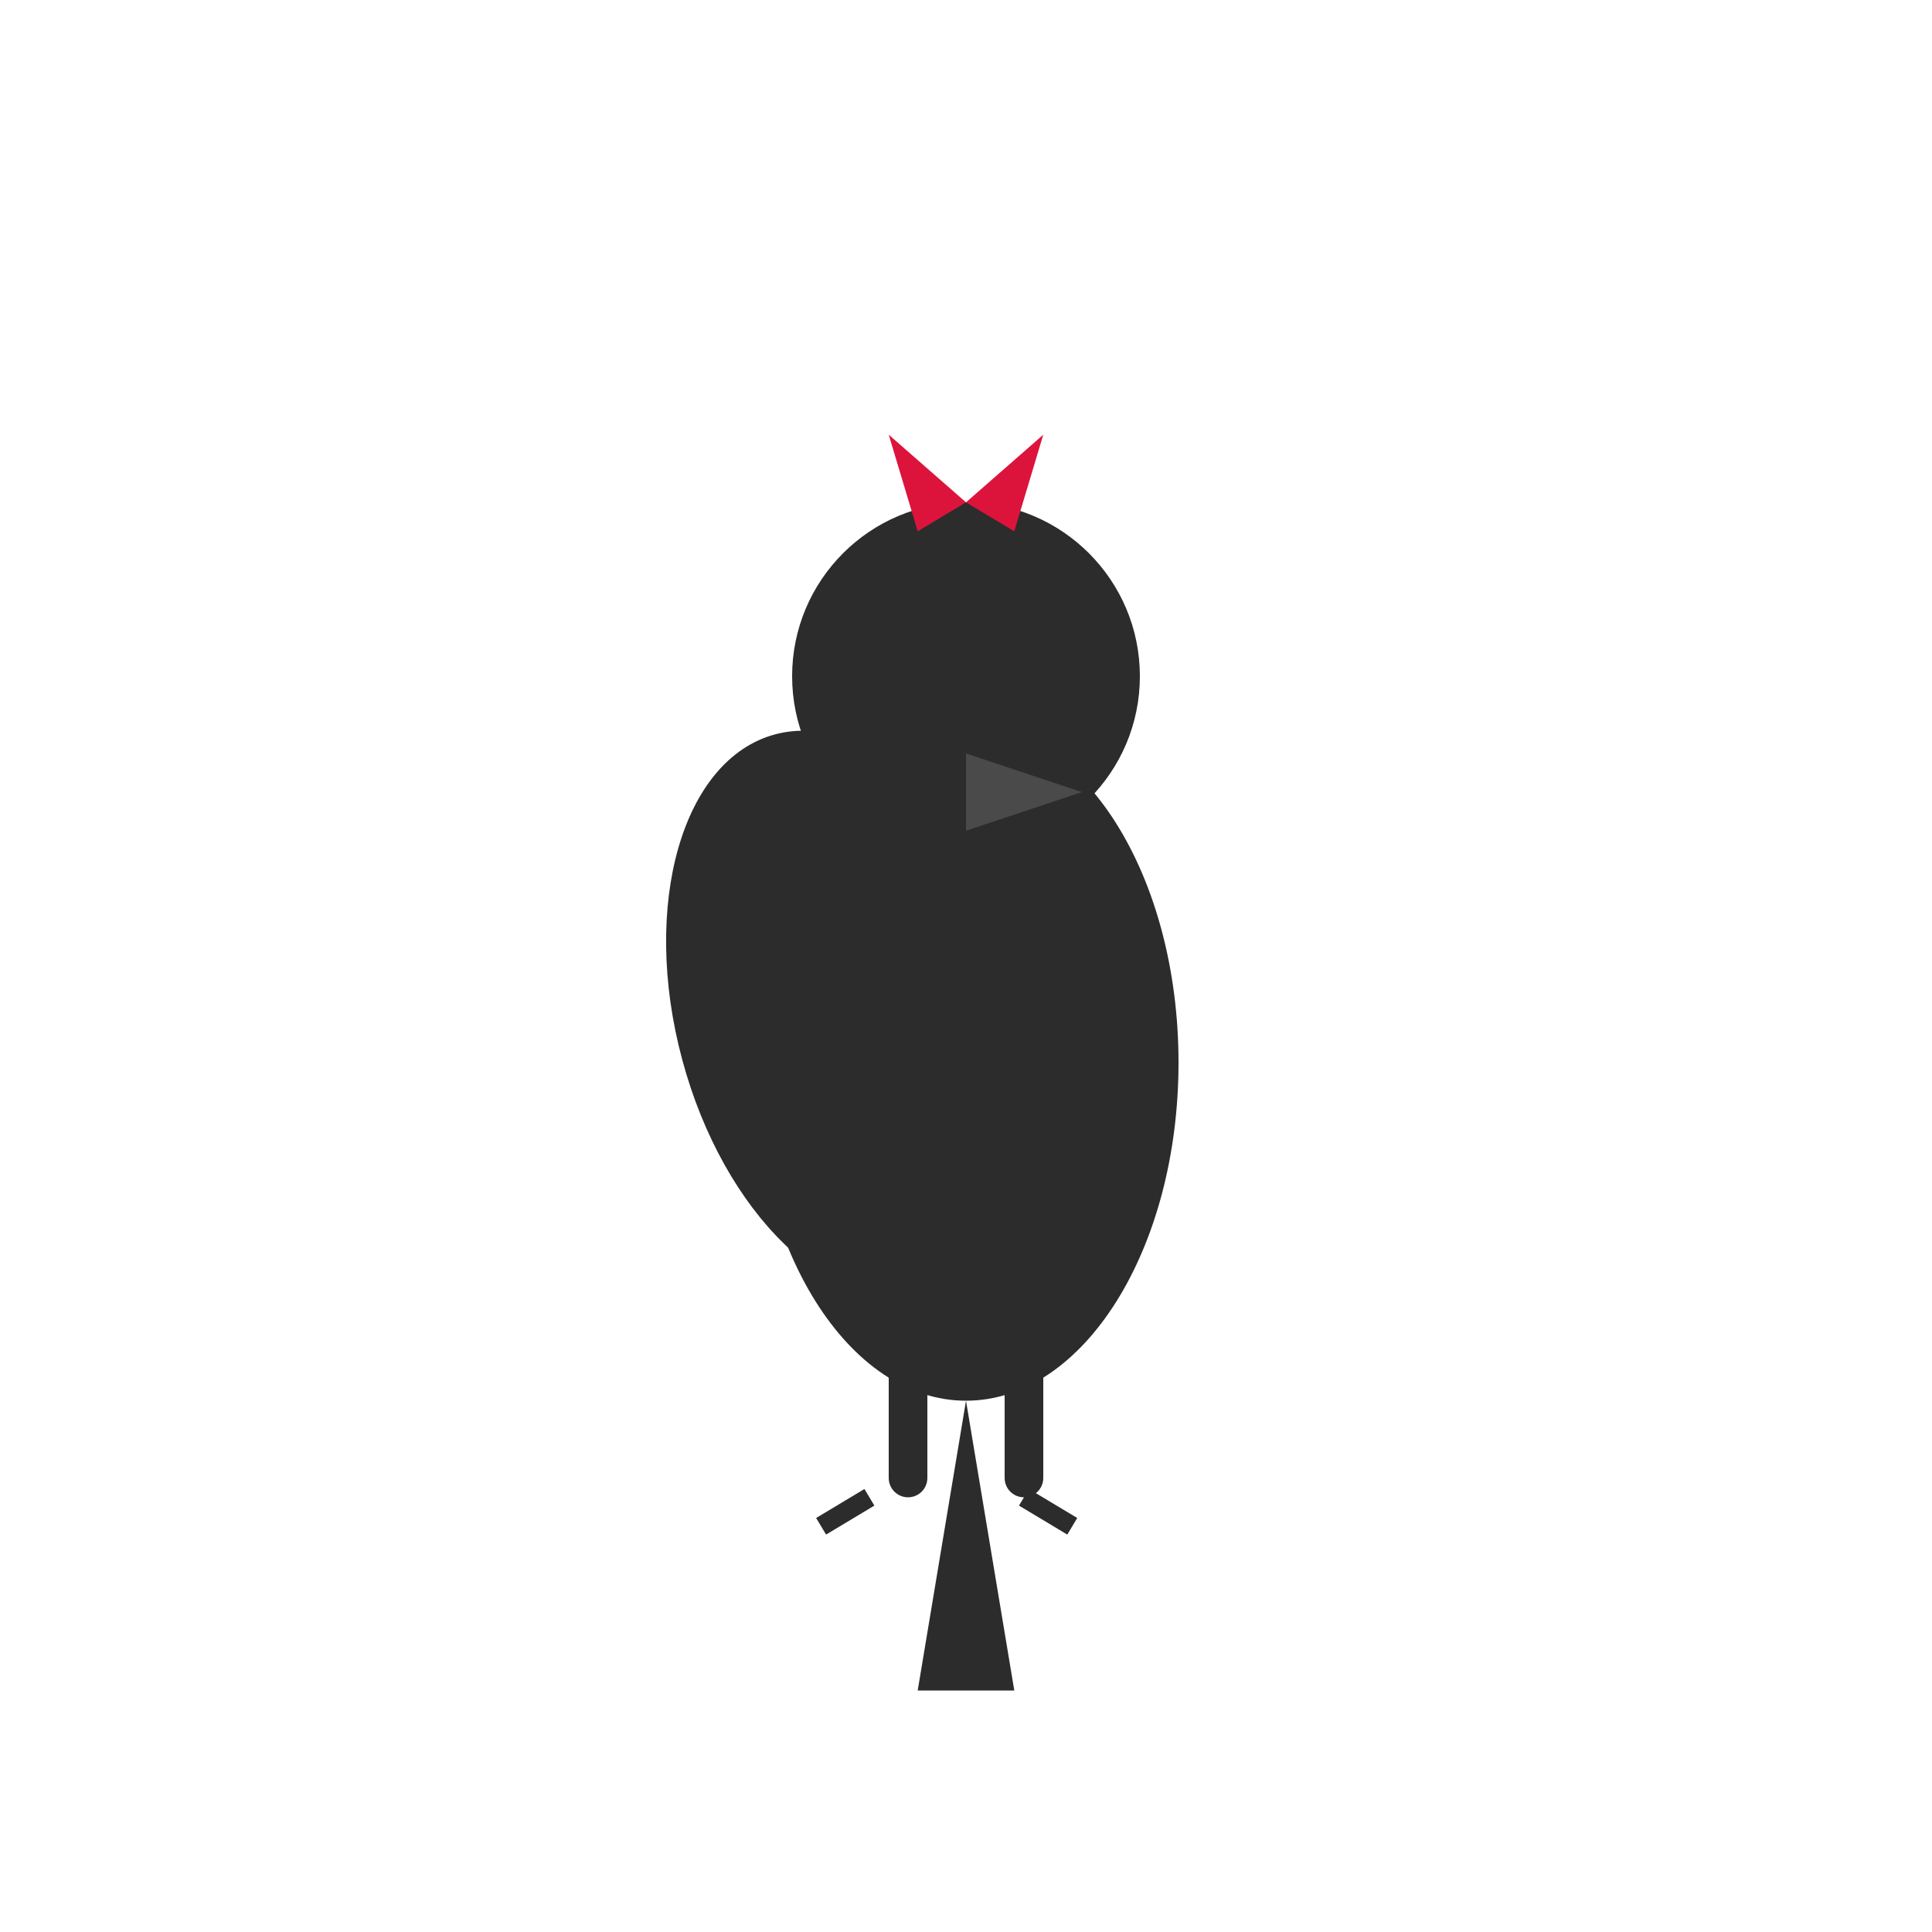
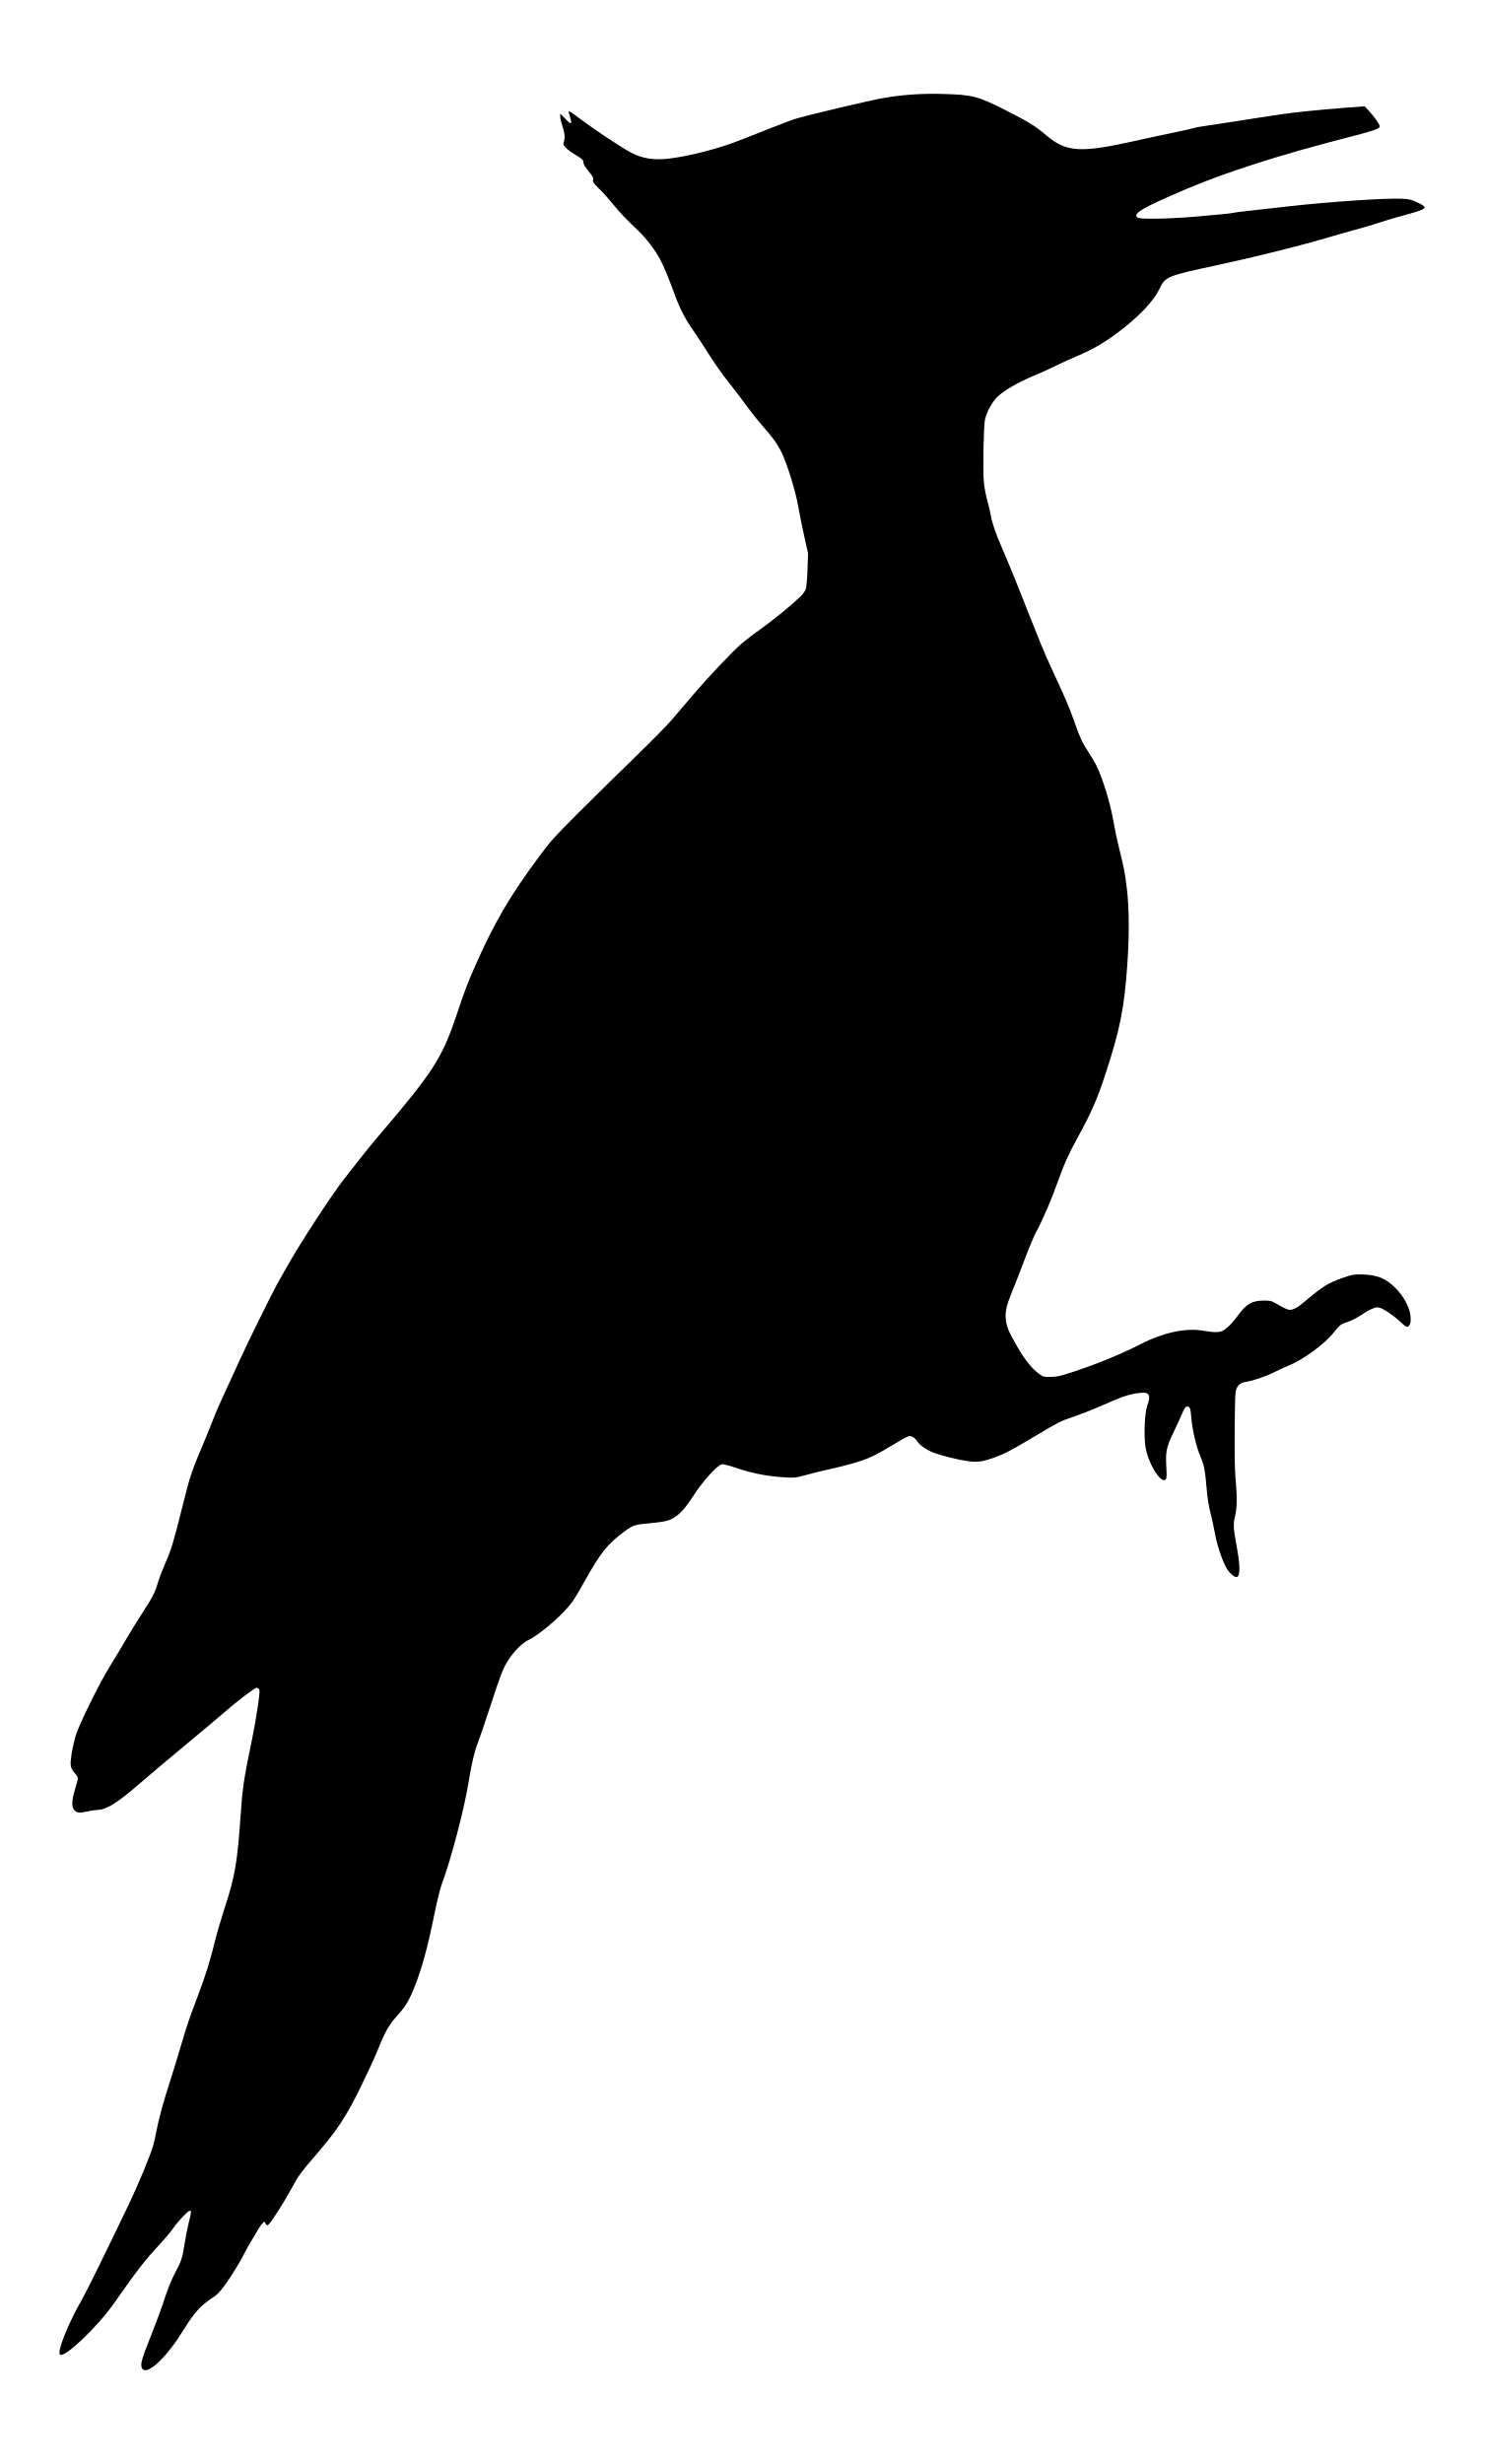
- <svg xmlns="http://www.w3.org/2000/svg" viewBox="0 0 200 200" fill="currentColor">
-   <g fill="#2C2C2C">
-     <ellipse cx="100" cy="110" rx="22" ry="35" />
-     <circle cx="100" cy="70" r="18" />
-     <path d="M 95 55 L 92 45 L 100 52 Z" fill="#DC143C" />
-     <path d="M 105 55 L 108 45 L 100 52 Z" fill="#DC143C" />
-     <path d="M 100 78 L 112 82 L 100 86 Z" fill="#4A4A4A" />
-     <path d="M 100 145 L 95 175 L 105 175 Z" />
-     <ellipse cx="88" cy="105" rx="18" ry="30" transform="rotate(-15 88 105)" />
-     <rect x="92" y="140" width="4" height="15" rx="2" />
-     <rect x="104" y="140" width="4" height="15" rx="2" />
-     <path d="M 90 155 L 85 158" stroke="#2C2C2C" stroke-width="2" />
-     <path d="M 106 155 L 111 158" stroke="#2C2C2C" stroke-width="2" />
+ <svg xmlns="http://www.w3.org/2000/svg" version="1.1" id="svg1" width="1600" height="2656" viewBox="0 0 1600 2656">
+   <defs id="defs1" />
+   <g id="g1">
+     <path style="fill:#000000" d="m 152.852,2552.166 c -1.595,-4.105 -0.112,-9.193 10.475,-35.957 5.176,-13.086 10.551,-27.393 11.943,-31.793 4.918,-15.541 9.512,-27.171 14.037,-35.54 6.193,-11.454 7.443,-15.35 9.694,-30.204 1.062,-7.009 3.065,-17.216 4.45,-22.681 2.884,-11.375 3.037,-13.074 1.183,-13.074 -1.868,0 -13.549,12.383 -17.922,19 -1.999,3.025 -8.627,10.9 -14.729,17.5 -16.358,17.695 -22.882,26.12 -49.169,63.5 -18.178,25.848 -53.73,59.515 -58.165,55.08 -3.268,-3.268 9.088,-34.101 23.877,-59.58 4.342,-7.481 28.024,-55.599 50.446,-102.5 10.23,-21.398 22.906,-51.959 26.07,-62.852 1.015,-3.494 2.559,-10.244 3.433,-15 2.421,-13.187 7.68,-32.52 14.925,-54.87 3.605,-11.122 8.794,-27.997 11.53,-37.5 5.917,-20.551 8.397,-27.883 18.357,-54.278 8.684,-23.013 13.409,-38.098 18.256,-58.284 1.886,-7.856 6.761,-24.506 10.833,-37 11.027,-33.836 13.47,-48.105 17.075,-99.749 2.106,-30.167 3.384,-38.642 12.36,-81.966 2.165,-10.45 4.979,-26.541 6.254,-35.758 2.17,-15.686 2.211,-16.865 0.64,-18.436 -1.571,-1.571 -2.046,-1.427 -7.427,2.258 -8.015,5.487 -18.986,14.215 -31.258,24.866 -5.747,4.988 -24.027,20.32 -40.621,34.07 -16.594,13.75 -38.442,32.157 -48.55,40.905 -24.888,21.539 -36.135,28.523 -46.104,28.63 -1.801,0.019 -6.2,0.678 -9.775,1.465 -9.258,2.037 -11.716,1.875 -14.545,-0.955 -3.46,-3.461 -3.292,-10.579 0.545,-23.046 1.65,-5.36 3,-10.589 3,-11.62 0,-1.031 -1.631,-3.679 -3.624,-5.885 -2.615,-2.895 -3.756,-5.191 -4.099,-8.253 -0.579,-5.17 1.745,-19.108 5.21,-31.242 3.376,-11.823 25.334,-56.433 37.177,-75.53 4.935,-7.958 12.497,-20.545 16.803,-27.97 4.307,-7.425 12.206,-20.25 17.554,-28.5 11.823,-18.239 14.121,-22.705 17.275,-33.585 1.35,-4.655 4.941,-14.085 7.982,-20.955 6.528,-14.752 9.133,-23.426 19.125,-63.675 7.562,-30.46 9.051,-34.878 22.418,-66.492 3.885,-9.189 8.713,-21.114 10.73,-26.5 2.016,-5.386 8.511,-20.143 14.432,-32.793 5.922,-12.65 12.142,-26.15 13.823,-30 5.168,-11.835 34.928,-72.269 40.08,-81.391 2.675,-4.735 7.007,-12.434 9.628,-17.109 15.271,-27.243 50.876,-81.754 64.009,-98 4.224,-5.225 11.063,-13.936 15.197,-19.358 4.134,-5.422 12.976,-16.265 19.649,-24.096 60.383,-70.864 69.2,-84.561 85.325,-132.546 8.958,-26.658 10.979,-31.991 19.323,-51 20.643,-47.027 37.851,-76.423 70.216,-119.946 11.596,-15.594 16.36,-20.851 42.661,-47.071 16.284,-16.234 43.192,-42.681 59.796,-58.771 16.604,-16.09 34.154,-33.88 39,-39.532 4.846,-5.653 14.933,-17.467 22.416,-26.255 17.989,-21.125 43.624,-48.218 53.86,-56.926 4.526,-3.85 13.923,-11.003 20.882,-15.895 12.243,-8.607 32.717,-25.367 42.272,-34.605 2.873,-2.778 5.104,-6.031 5.828,-8.5 0.645,-2.2 1.421,-11.65 1.725,-21 l 0.552,-17 -4.041,-18 c -2.223,-9.9 -5.208,-24.715 -6.635,-32.923 -2.994,-17.229 -12.501,-47.515 -18.638,-59.374 -4.542,-8.776 -8.666,-14.388 -20.429,-27.799 -4.778,-5.447 -12.081,-14.629 -16.228,-20.404 -4.147,-5.775 -11.457,-15.45 -16.244,-21.5 -11.876,-15.009 -17.258,-22.615 -27.601,-39 -4.86,-7.7 -11.389,-17.6 -14.509,-22 -7.701,-10.862 -13.92,-22.83 -18.731,-36.045 -6.621,-18.188 -12.11,-31.514 -16.251,-39.455 -5.003,-9.593 -15.149,-23.026 -23.103,-30.588 -14.123,-13.426 -20.768,-20.402 -28.017,-29.412 -4.204,-5.225 -10.845,-12.623 -14.757,-16.441 -6.126,-5.977 -7.034,-7.306 -6.536,-9.573 0.472,-2.148 -0.442,-3.877 -4.962,-9.392 -3.844,-4.689 -5.541,-7.632 -5.541,-9.61 0,-2.506 -1.02,-3.466 -8.434,-7.945 -9.26,-5.593 -14.065,-10.369 -13.009,-12.93 1.853,-4.494 1.555,-9.923 -0.954,-17.396 -1.432,-4.266 -2.598,-9.209 -2.591,-10.985 l 0.013,-3.229 5.738,5.9 c 6.413,6.595 7.355,6.101 4.797,-2.511 -0.858,-2.889 -1.56,-5.395 -1.56,-5.571 0,-1.194 3.023,0.727 13.068,8.305 15.174,11.446 43.415,30.158 54.072,35.827 12.049,6.409 24.325,8.455 40.172,6.693 23,-2.557 56.249,-11.262 80.508,-21.078 17.92,-7.251 48.961,-19.257 55.418,-21.435 10.645,-3.591 82.16,-20.557 97.261,-23.074 20.724,-3.455 39.507,-4.749 61.5,-4.237 33.201,0.772 39.228,2.317 69.938,17.929 24.576,12.494 31.224,16.61 43.062,26.663 21.537,18.29 36.903,19.267 95.688,6.083 12.547,-2.814 31.431,-6.883 41.965,-9.043 10.534,-2.16 20.303,-4.364 21.709,-4.899 1.406,-0.534 9.211,-1.901 17.347,-3.036 8.135,-1.136 18.616,-2.716 23.291,-3.512 4.675,-0.796 16.15,-2.599 25.5,-4.007 9.35,-1.408 21.346,-3.224 26.658,-4.036 14.315,-2.188 42.349,-5.088 68.27,-7.063 l 22.928,-1.747 4.952,5.386 c 2.724,2.962 6.529,7.76 8.455,10.662 2.834,4.269 3.272,5.554 2.294,6.733 -1.668,2.009 -10.054,4.669 -34.573,10.963 -73.046,18.752 -131.425,37.466 -174.984,56.092 -46.355,19.821 -56.713,25.96 -50.931,30.188 2.938,2.148 40.004,1.216 69.931,-1.759 5.5,-0.547 14.725,-1.391 20.5,-1.876 5.775,-0.485 11.175,-1.128 12,-1.43 0.825,-0.301 7.8,-1.231 15.5,-2.066 7.7,-0.835 27.725,-3.084 44.5,-4.997 42.533,-4.85 104.701,-9.068 122,-8.277 8.321,0.38 10.461,0.884 17.25,4.058 12.504,5.846 11.379,6.845 -16.028,14.231 -9.197,2.478 -20.391,5.818 -24.877,7.421 -4.485,1.603 -15.06,4.765 -23.5,7.026 -8.44,2.261 -21.195,5.865 -28.345,8.01 -31.41,9.422 -81.415,21.953 -123.5,30.949 -54.13,11.57 -55.653,12.208 -62.21,26.037 -6.056,12.772 -22.147,29.624 -43.988,46.067 -15.401,11.594 -27.747,18.756 -44.534,25.833 -7.573,3.192 -18.402,8.136 -24.067,10.986 -5.664,2.85 -15.789,7.432 -22.5,10.182 -16.157,6.622 -32.383,15.99 -39.164,22.611 -5.758,5.621 -11.483,15.926 -13.513,24.322 -1.57,6.492 -2.45,55.423 -1.223,68 0.563,5.775 2.187,14.483 3.609,19.352 1.421,4.868 3.062,11.843 3.645,15.5 1.314,8.241 5.76,21.245 12.186,35.648 4.999,11.204 19.55,46.974 27.324,67.169 2.365,6.143 5.882,14.918 7.815,19.5 1.933,4.582 5.057,12.381 6.941,17.331 1.884,4.95 8.029,18.9 13.655,31 14.312,30.78 16.38,35.683 23.479,55.658 5.195,14.619 7.42,19.405 12.923,27.805 3.656,5.58 7.931,12.709 9.499,15.842 6.887,13.758 15.345,41.375 18.588,60.693 1.293,7.702 3.975,20.425 5.961,28.275 5.229,20.671 6.339,26.461 8.571,44.705 2.452,20.046 2.636,49.386 0.505,80.36 -3.283,47.718 -7.841,70.721 -23.442,118.302 -9.479,28.912 -14.944,41.326 -31.63,71.86 -8.46,15.481 -13.923,27.706 -19.419,43.452 -6.654,19.067 -17.002,43.157 -24.067,56.029 -2.123,3.868 -7.497,16.705 -11.942,28.526 -4.445,11.821 -10.499,27.343 -13.454,34.493 -6.321,15.298 -8.019,22.635 -7.106,30.704 0.958,8.467 2.678,12.63 11.844,28.663 8.514,14.893 16.789,25.143 24.759,30.666 3.854,2.671 4.897,2.913 11.84,2.745 8.419,-0.203 12.607,-1.329 37.978,-10.209 20.074,-7.026 42.819,-16.725 58.811,-25.077 23.623,-12.338 48.671,-17.763 67.224,-14.561 13.995,2.415 19.031,2.138 23.7,-1.305 4.772,-3.519 8.862,-7.898 14.123,-15.124 9.033,-12.405 15.234,-15.975 27.779,-15.99 7.811,-0.01 8.206,0.11 16.498,4.99 4.833,2.845 9.725,5 11.347,5 4.161,0 8.524,-2.376 16.164,-8.801 20.08,-16.888 24.793,-19.814 41.489,-25.761 9.207,-3.279 11.547,-3.725 19,-3.621 17.561,0.245 26.641,3.791 37.542,14.661 9.269,9.242 15.668,21.452 16.28,31.062 0.309,4.847 -2e-4,7.083 -1.24,8.975 -2.036,3.107 -3.158,2.62 -11.287,-4.893 -7.245,-6.696 -17.514,-13.385 -21.779,-14.185 -3.729,-0.7 -9.776,1.999 -20.808,9.285 -3.735,2.467 -9.52,5.312 -12.855,6.322 -6.986,2.115 -8.222,3.083 -15.427,12.075 -9.268,11.568 -32.761,28.815 -46.926,34.451 -4.401,1.751 -11.601,5.05 -16.001,7.331 -8.428,4.37 -22.928,9.403 -30.5,10.587 -5.94,0.929 -8.814,2.88 -10.814,7.34 -1.419,3.164 -1.696,9.164 -1.996,43.326 -0.24,27.349 0.058,44.105 0.961,54 1.768,19.372 1.582,31.757 -0.612,40.696 -2.082,8.483 -1.852,12.238 2.047,33.434 3.784,20.569 3.581,31.717 -0.578,31.717 -2.676,0 -7.634,-4.504 -10.682,-9.704 -4.387,-7.486 -10.264,-25.12 -12.429,-37.296 -1.125,-6.325 -3.325,-16.466 -4.888,-22.535 -1.767,-6.859 -3.273,-16.321 -3.981,-25 -1.669,-20.479 -2.699,-25.783 -6.966,-35.868 -4.459,-10.538 -8.571,-28.187 -9.575,-41.096 -0.805,-10.357 -1.731,-12.751 -4.76,-12.311 -1.619,0.236 -2.953,2.245 -5.517,8.311 -1.86,4.4 -5.821,13.034 -8.802,19.187 -7.755,16.009 -8.809,20.888 -7.961,36.881 0.603,11.37 0.482,13.244 -0.924,14.411 -5.317,4.413 -19.021,-18.285 -21.551,-35.694 -1.836,-12.634 -0.819,-36.267 1.879,-43.692 4.234,-11.648 2.439,-15.137 -7.255,-14.106 -12.202,1.298 -18.219,3.343 -46.859,15.922 -7.019,3.083 -18.906,7.658 -26.416,10.167 -12.423,4.151 -15.981,5.958 -39.468,20.048 -27.045,16.225 -35.296,20.464 -48.124,24.729 -10.505,3.492 -15.716,4.033 -25.661,2.663 -9.854,-1.357 -28.109,-5.871 -36.308,-8.977 -7.597,-2.878 -14.664,-7.725 -17.554,-12.039 -2.53,-3.776 -5.598,-5.908 -8.585,-5.965 -1.032,-0.019 -5.532,2.16 -10,4.844 -28.77,17.282 -33.363,19.463 -52.741,25.048 -5.711,1.646 -16.677,4.364 -24.37,6.042 -7.693,1.677 -18.94,4.452 -24.994,6.167 -10.366,2.936 -11.647,3.079 -22.013,2.451 -18.704,-1.133 -35.385,-4.296 -51.335,-9.732 -9.44,-3.218 -15.426,-4.756 -16.983,-4.365 -5.292,1.328 -20.619,18.391 -31.001,34.511 -10.578,16.424 -18.152,23.509 -28.186,26.367 -3.025,0.862 -11.11,2.04 -17.966,2.619 -16.507,1.394 -18.577,2.057 -27.73,8.877 -18.883,14.07 -25.48,22.391 -44.107,55.637 -10.567,18.859 -12.812,22.091 -22.025,31.695 -10.971,11.437 -28.838,25.655 -37.109,29.529 -7.492,3.51 -17.27,13.657 -23.766,24.666 -4.364,7.396 -7.082,14.562 -16.861,44.463 -6.412,19.605 -12.732,38.218 -14.045,41.362 -3.483,8.34 -6.993,23.027 -9.985,41.784 -4.789,30.026 -18.649,82.899 -29.251,111.587 -1.644,4.448 -5.068,18.38 -7.61,30.96 -7.598,37.604 -13.773,60.044 -22.304,81.057 -5.602,13.799 -9.35,19.785 -19.22,30.702 -7.784,8.61 -12.647,17.448 -20.465,37.194 -2.613,6.6 -10.503,23.7 -17.533,38 -16.105,32.761 -24.982,46.203 -48.769,73.847 -16.274,18.913 -18.612,22.113 -25.205,34.5 -7.366,13.84 -22.49,37.614 -25.537,40.143 -1.687,1.4 -2.688,0.75 -3.834,-2.49 -0.543,-1.536 -3.224,1.094 -6.45,6.327 -7.27,11.792 -13.351,22.413 -17.684,30.888 -2.591,5.068 -8.662,15.193 -13.492,22.5 -8.395,12.701 -13.599,18.627 -19.053,21.693 -1.375,0.773 -5.519,3.884 -9.208,6.914 -7.056,5.794 -13.505,14.105 -23.807,30.679 -18.155,29.209 -39.245,47.679 -43.103,37.75 z" id="path1" />
  </g>
</svg>
